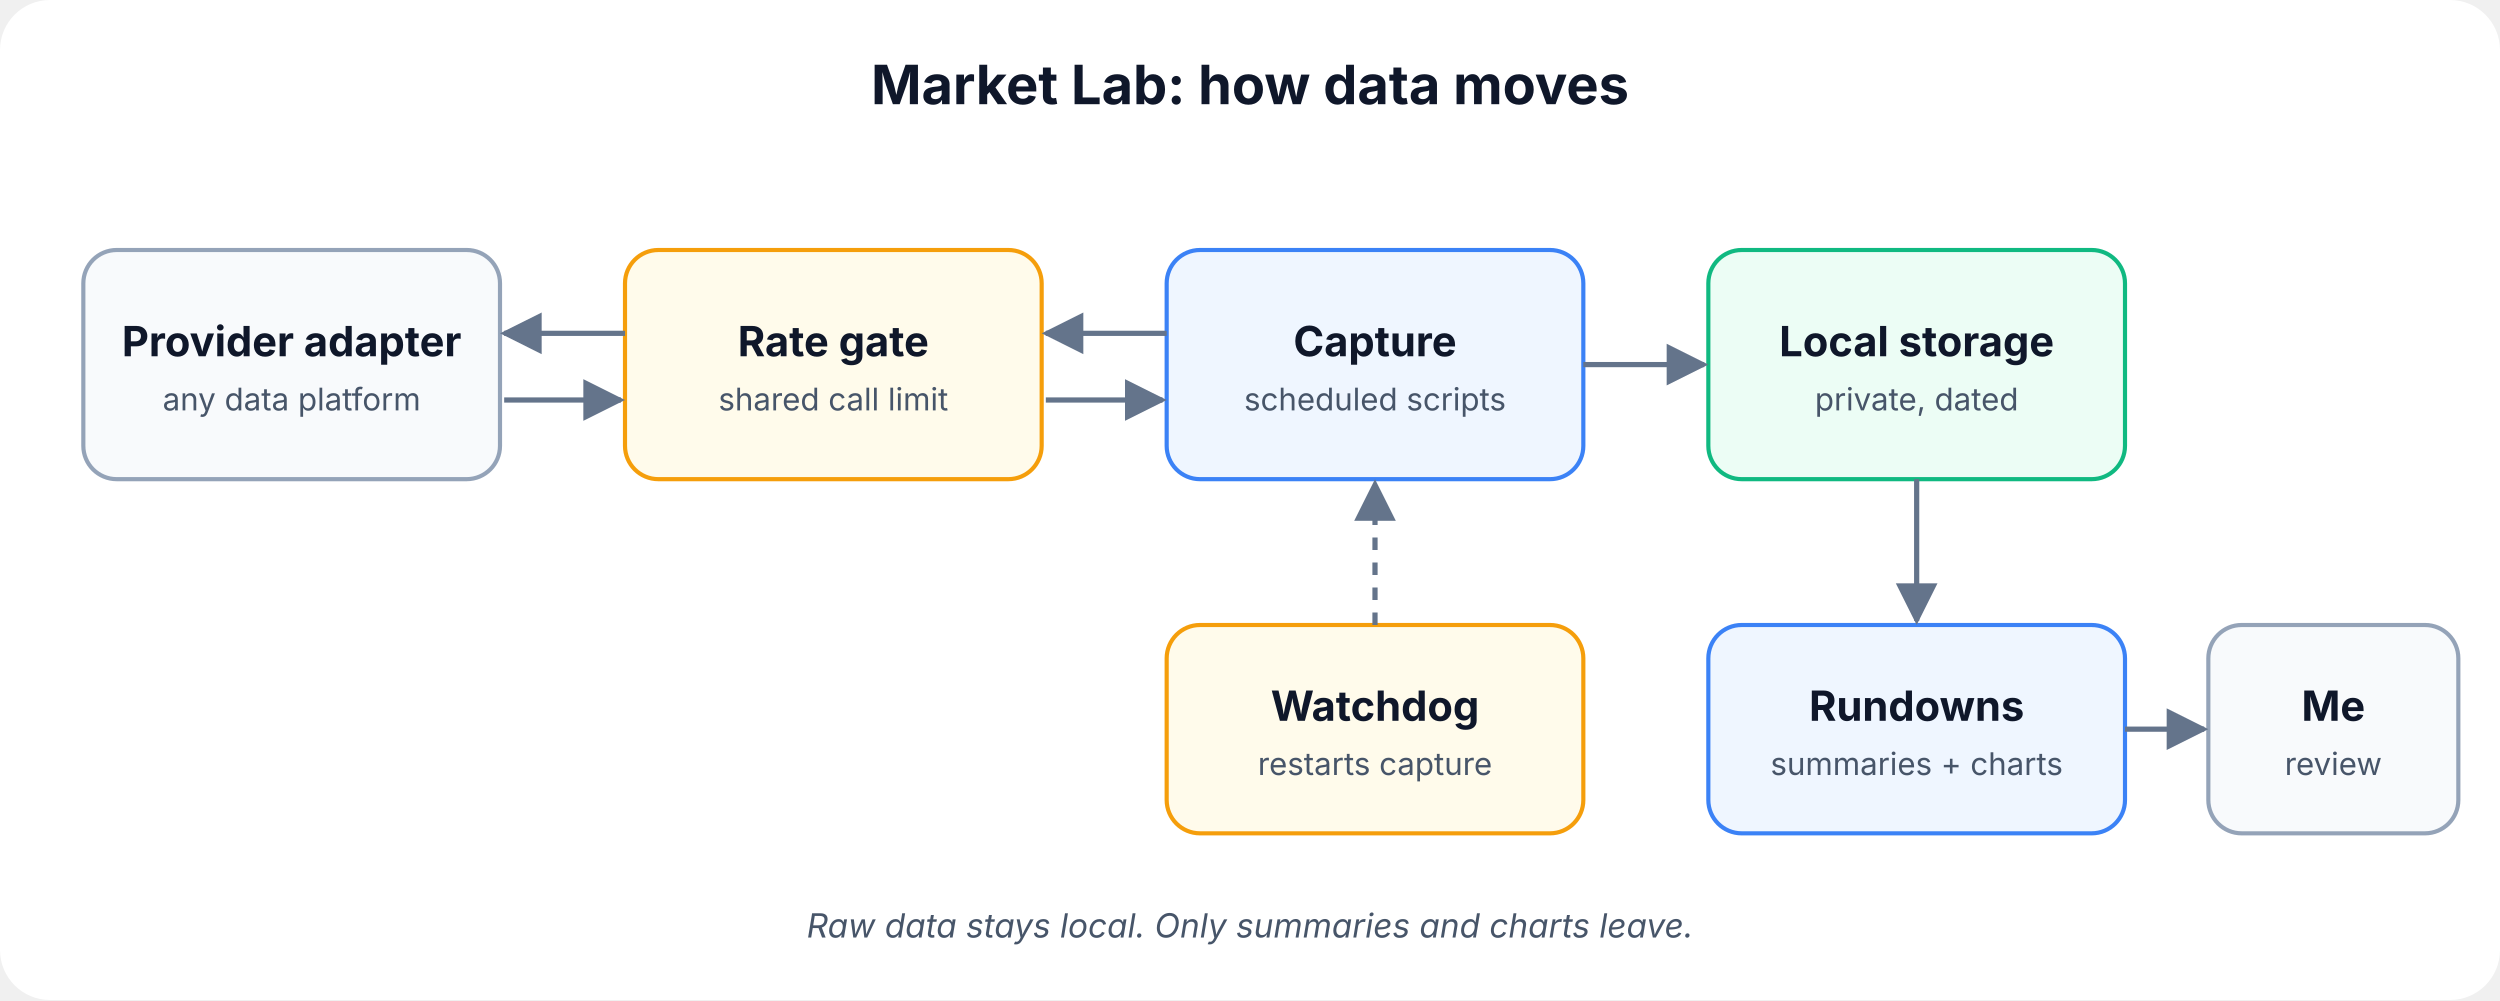
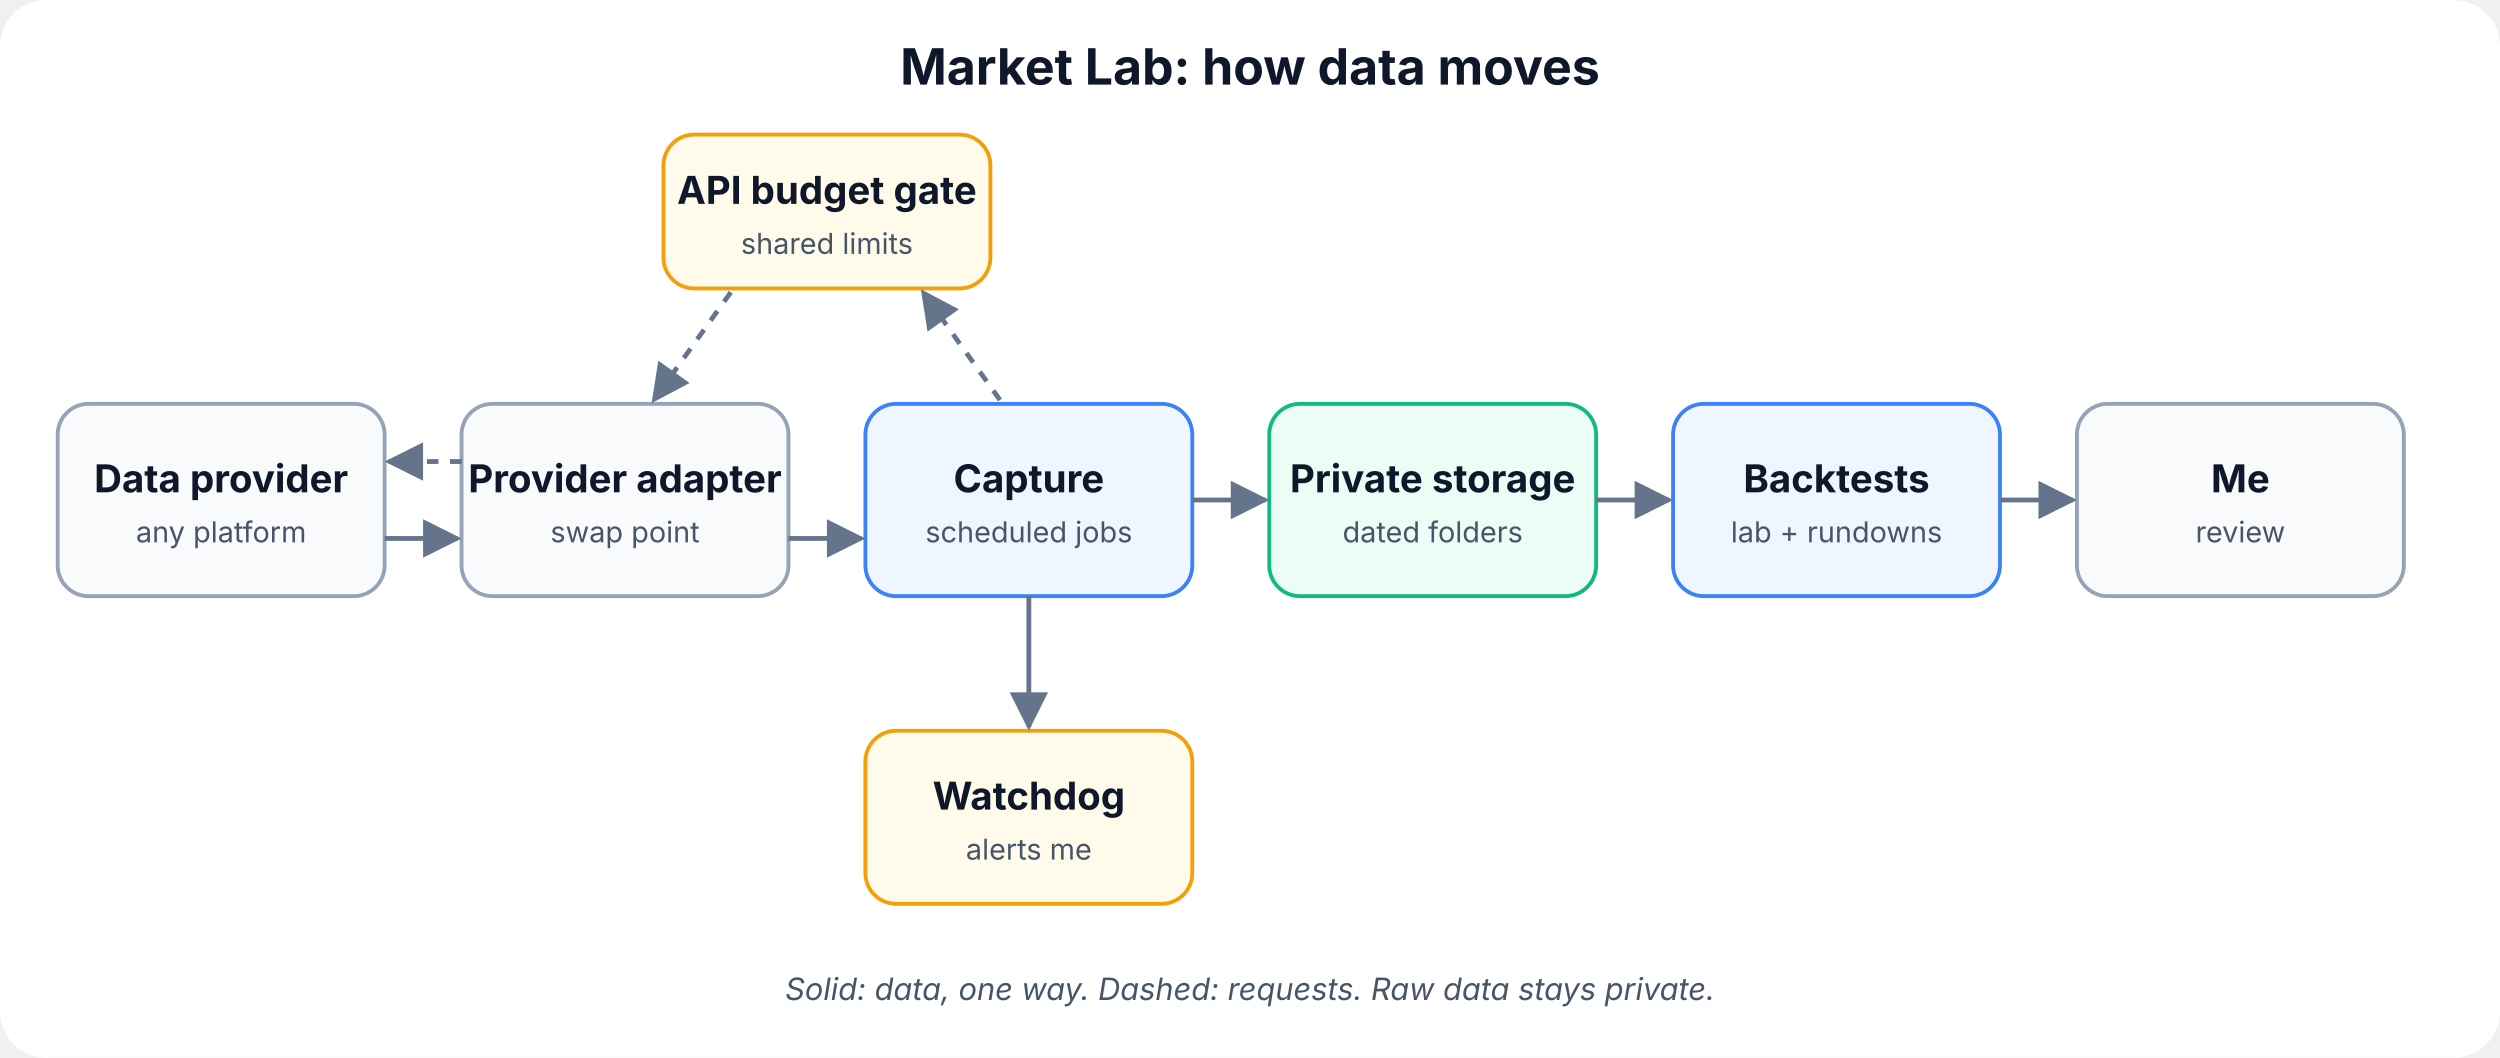
- <svg xmlns="http://www.w3.org/2000/svg" width="1200" height="480" viewBox="0 0 1200 480" font-family="Inter, 'Helvetica Neue', Arial, sans-serif">
+ <svg xmlns="http://www.w3.org/2000/svg" width="1300" height="550" viewBox="0 0 1300 550" font-family="Inter, 'Helvetica Neue', Arial, sans-serif">
  <defs>
    <marker id="a" viewBox="0 0 10 10" refX="9" refY="5" markerWidth="8" markerHeight="8" orient="auto">
      <path d="M0,0 L10,5 L0,10 z" fill="#64748B" />
    </marker>
  </defs>
-   <rect width="1200" height="480" rx="24" fill="#FFFFFF" />
-   <text x="600" y="50" font-size="26" fill="#0F172A" text-anchor="middle" font-weight="700">Market Lab: how data moves</text>
-   <rect x="40" y="120" width="200" height="110" rx="16" fill="#F8FAFC" stroke="#94A3B8" stroke-width="2" />
-   <text x="140.0" y="171.0" font-size="20" fill="#0F172A" text-anchor="middle" font-weight="700">Provider adapter</text>
-   <text x="140.0" y="197.0" font-size="15" fill="#475569" text-anchor="middle">any data platform</text>
-   <rect x="300" y="120" width="200" height="110" rx="16" fill="#FFFBEB" stroke="#F59E0B" stroke-width="2" />
-   <text x="400.0" y="171.0" font-size="20" fill="#0F172A" text-anchor="middle" font-weight="700">Rate gate</text>
-   <text x="400.0" y="197.0" font-size="15" fill="#475569" text-anchor="middle">shared call limit</text>
-   <rect x="560" y="120" width="200" height="110" rx="16" fill="#EFF6FF" stroke="#3B82F6" stroke-width="2" />
-   <text x="660.0" y="171.0" font-size="20" fill="#0F172A" text-anchor="middle" font-weight="700">Capture</text>
-   <text x="660.0" y="197.0" font-size="15" fill="#475569" text-anchor="middle">scheduled scripts</text>
-   <rect x="820" y="120" width="200" height="110" rx="16" fill="#ECFDF5" stroke="#10B981" stroke-width="2" />
-   <text x="920.0" y="171.0" font-size="20" fill="#0F172A" text-anchor="middle" font-weight="700">Local storage</text>
-   <text x="920.0" y="197.0" font-size="15" fill="#475569" text-anchor="middle">private, dated</text>
-   <line x1="560" y1="160" x2="502" y2="160" stroke="#64748B" stroke-width="2.5" marker-end="url(#a)" />
-   <line x1="300" y1="160" x2="242" y2="160" stroke="#64748B" stroke-width="2.5" marker-end="url(#a)" />
-   <line x1="242" y1="192" x2="298" y2="192" stroke="#64748B" stroke-width="2.5" marker-end="url(#a)" />
-   <line x1="502" y1="192" x2="558" y2="192" stroke="#64748B" stroke-width="2.5" marker-end="url(#a)" />
-   <line x1="760" y1="175" x2="818" y2="175" stroke="#64748B" stroke-width="2.5" marker-end="url(#a)" />
-   <rect x="560" y="300" width="200" height="100" rx="16" fill="#FFFBEB" stroke="#F59E0B" stroke-width="2" />
-   <text x="660.0" y="346.0" font-size="20" fill="#0F172A" text-anchor="middle" font-weight="700">Watchdog</text>
-   <text x="660.0" y="372.0" font-size="15" fill="#475569" text-anchor="middle">restarts capture</text>
-   <line x1="660" y1="300" x2="660" y2="232" stroke="#64748B" stroke-width="2.5" marker-end="url(#a)" stroke-dasharray="6 6" />
-   <rect x="820" y="300" width="200" height="100" rx="16" fill="#EFF6FF" stroke="#3B82F6" stroke-width="2" />
-   <text x="920.0" y="346.0" font-size="20" fill="#0F172A" text-anchor="middle" font-weight="700">Rundowns</text>
-   <text x="920.0" y="372.0" font-size="15" fill="#475569" text-anchor="middle">summaries + charts</text>
-   <line x1="920" y1="230" x2="920" y2="298" stroke="#64748B" stroke-width="2.5" marker-end="url(#a)" />
-   <rect x="1060" y="300" width="120" height="100" rx="16" fill="#F8FAFC" stroke="#94A3B8" stroke-width="2" />
-   <text x="1120.0" y="346.0" font-size="20" fill="#0F172A" text-anchor="middle" font-weight="700">Me</text>
-   <text x="1120.0" y="372.0" font-size="15" fill="#475569" text-anchor="middle">review</text>
-   <line x1="1020" y1="350" x2="1058" y2="350" stroke="#64748B" stroke-width="2.5" marker-end="url(#a)" />
-   <text x="600" y="450" font-size="16" fill="#475569" text-anchor="middle" font-style="italic">Raw data stays local. Only summaries and charts leave.</text>
+   <rect width="1300" height="550" rx="24" fill="#FFFFFF" />
+   <text x="650" y="44" font-size="26" fill="#0F172A" text-anchor="middle" font-weight="700">Market Lab: how data moves</text>
+   <rect x="30" y="210" width="170" height="100" rx="16" fill="#F8FAFC" stroke="#94A3B8" stroke-width="2" />
+   <text x="115.0" y="256.0" font-size="20" fill="#0F172A" text-anchor="middle" font-weight="700">Data provider</text>
+   <text x="115.0" y="282.0" font-size="15" fill="#475569" text-anchor="middle">any platform</text>
+   <rect x="240" y="210" width="170" height="100" rx="16" fill="#F8FAFC" stroke="#94A3B8" stroke-width="2" />
+   <text x="325.0" y="256.0" font-size="20" fill="#0F172A" text-anchor="middle" font-weight="700">Provider adapter</text>
+   <text x="325.0" y="282.0" font-size="15" fill="#475569" text-anchor="middle">swap point</text>
+   <rect x="450" y="210" width="170" height="100" rx="16" fill="#EFF6FF" stroke="#3B82F6" stroke-width="2" />
+   <text x="535.0" y="256.0" font-size="20" fill="#0F172A" text-anchor="middle" font-weight="700">Capture</text>
+   <text x="535.0" y="282.0" font-size="15" fill="#475569" text-anchor="middle">scheduled jobs</text>
+   <rect x="660" y="210" width="170" height="100" rx="16" fill="#ECFDF5" stroke="#10B981" stroke-width="2" />
+   <text x="745.0" y="256.0" font-size="20" fill="#0F172A" text-anchor="middle" font-weight="700">Private storage</text>
+   <text x="745.0" y="282.0" font-size="15" fill="#475569" text-anchor="middle">dated folders</text>
+   <rect x="870" y="210" width="170" height="100" rx="16" fill="#EFF6FF" stroke="#3B82F6" stroke-width="2" />
+   <text x="955.0" y="256.0" font-size="20" fill="#0F172A" text-anchor="middle" font-weight="700">Backtests</text>
+   <text x="955.0" y="282.0" font-size="15" fill="#475569" text-anchor="middle">lab + rundowns</text>
+   <rect x="1080" y="210" width="170" height="100" rx="16" fill="#F8FAFC" stroke="#94A3B8" stroke-width="2" />
+   <text x="1165.0" y="256.0" font-size="20" fill="#0F172A" text-anchor="middle" font-weight="700">Me</text>
+   <text x="1165.0" y="282.0" font-size="15" fill="#475569" text-anchor="middle">review</text>
+   <rect x="345" y="70" width="170" height="80" rx="16" fill="#FFFBEB" stroke="#F59E0B" stroke-width="2" />
+   <text x="430.0" y="106.0" font-size="20" fill="#0F172A" text-anchor="middle" font-weight="700">API budget gate</text>
+   <text x="430.0" y="132.0" font-size="15" fill="#475569" text-anchor="middle">shared limits</text>
+   <line x1="520" y1="208" x2="480" y2="152" stroke="#64748B" stroke-width="2.5" marker-end="url(#a)" stroke-dasharray="6 6" />
+   <line x1="380" y1="152" x2="340" y2="208" stroke="#64748B" stroke-width="2.5" marker-end="url(#a)" stroke-dasharray="6 6" />
+   <line x1="240" y1="240" x2="202" y2="240" stroke="#64748B" stroke-width="2.5" marker-end="url(#a)" stroke-dasharray="6 6" />
+   <line x1="200" y1="280" x2="238" y2="280" stroke="#64748B" stroke-width="2.5" marker-end="url(#a)" />
+   <line x1="410" y1="280" x2="448" y2="280" stroke="#64748B" stroke-width="2.5" marker-end="url(#a)" />
+   <line x1="620" y1="260" x2="658" y2="260" stroke="#64748B" stroke-width="2.5" marker-end="url(#a)" />
+   <line x1="830" y1="260" x2="868" y2="260" stroke="#64748B" stroke-width="2.5" marker-end="url(#a)" />
+   <line x1="1040" y1="260" x2="1078" y2="260" stroke="#64748B" stroke-width="2.5" marker-end="url(#a)" />
+   <rect x="450" y="380" width="170" height="90" rx="16" fill="#FFFBEB" stroke="#F59E0B" stroke-width="2" />
+   <text x="535.0" y="421.0" font-size="20" fill="#0F172A" text-anchor="middle" font-weight="700">Watchdog</text>
+   <text x="535.0" y="447.0" font-size="15" fill="#475569" text-anchor="middle">alerts me</text>
+   <line x1="535" y1="310" x2="535" y2="378" stroke="#64748B" stroke-width="2.5" marker-end="url(#a)" />
+   <text x="650" y="520" font-size="16" fill="#475569" text-anchor="middle" font-style="italic">Solid: data, one way. Dashed: requests. Raw data stays private.</text>
</svg>
